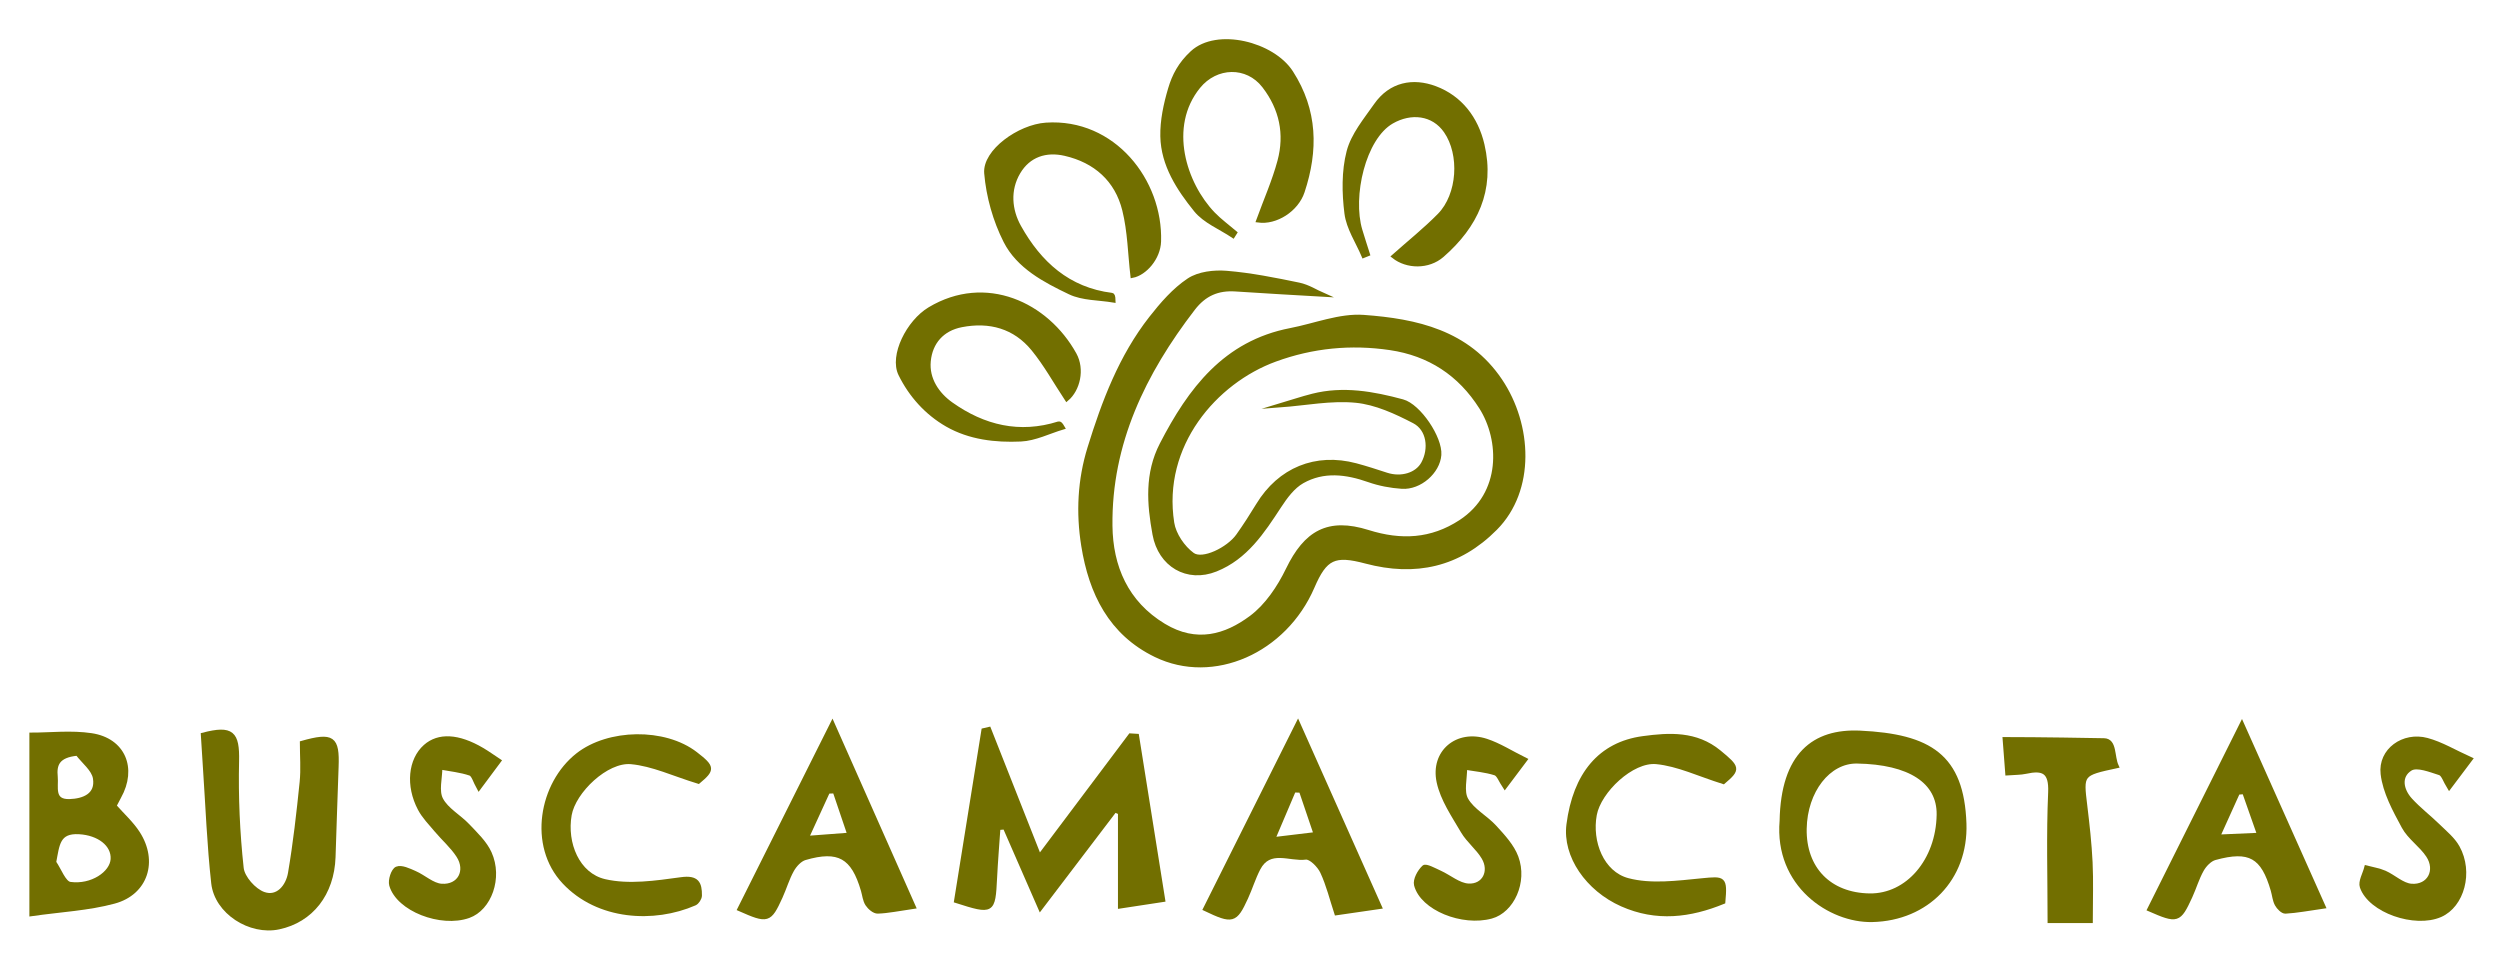
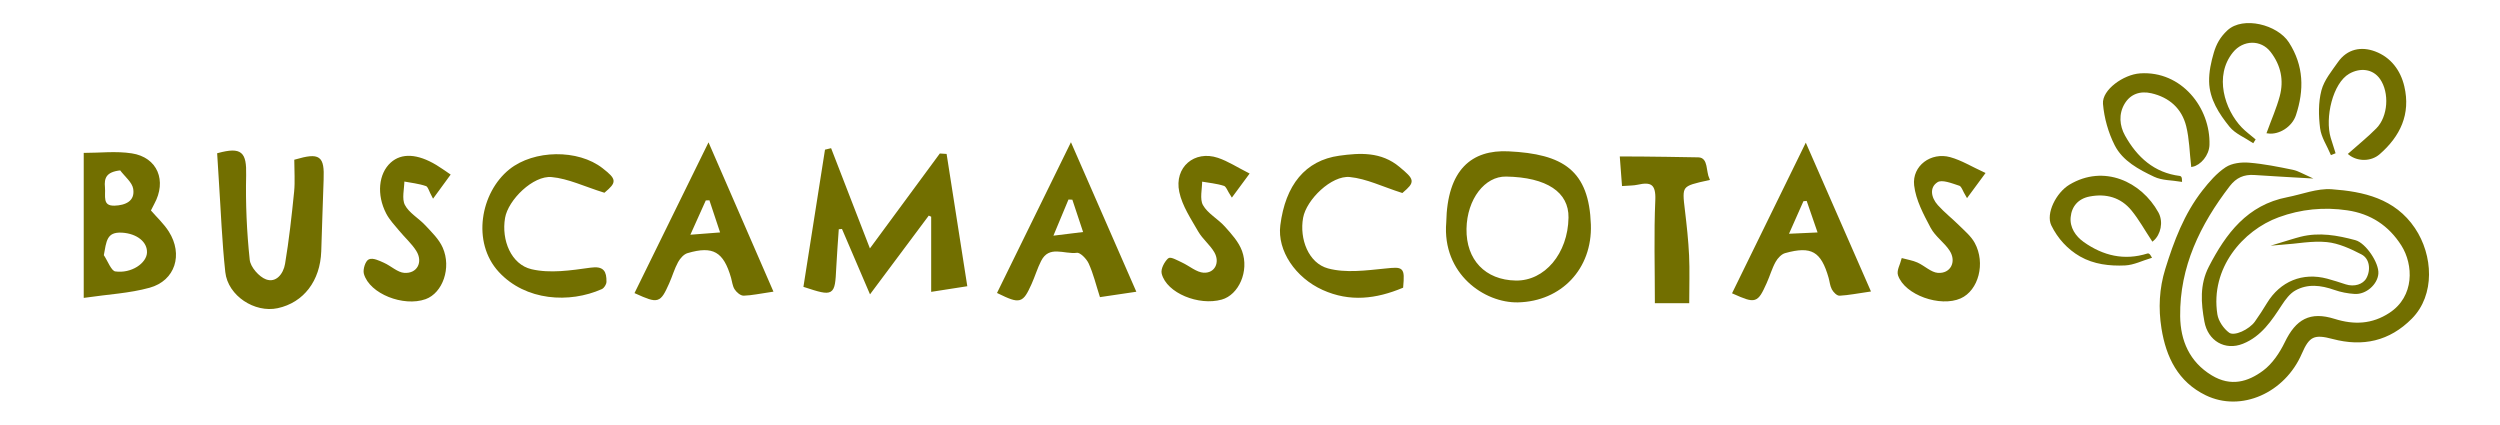
- <svg xmlns="http://www.w3.org/2000/svg" version="1.1" id="Capa_1" x="0px" y="0px" width="305px" height="117px" viewBox="0 0 305 117" enable-background="new 0 0 305 117" xml:space="preserve">
+ <svg xmlns="http://www.w3.org/2000/svg" version="1.1" id="Capa_1" x="0px" y="0px" width="530px" height="90px" viewBox="-111 13 530 90" enable-background="new -111 13 530 90" xml:space="preserve">
  <g>
-     <path fill-rule="evenodd" clip-rule="evenodd" fill="#726F00" stroke="#726F00" stroke-width="0.5" stroke-miterlimit="10" d="   M161.353,35.945c-3.363-0.198-6.985-0.386-10.603-0.635c-2.172-0.149-3.82,0.561-5.187,2.34   c-6.021,7.835-10.206,16.418-10.093,26.491c0.055,4.978,1.916,9.395,6.514,12.174c3.988,2.41,7.562,1.328,10.648-0.964   c1.908-1.414,3.421-3.671,4.479-5.856c2.197-4.538,4.924-6.12,9.791-4.592c4.018,1.262,7.734,1.084,11.292-1.241   c5.272-3.446,4.996-10.02,2.503-13.96c-2.597-4.105-6.323-6.534-11.108-7.238c-4.776-0.702-9.448-0.256-14.021,1.416   c-7.32,2.676-14.049,10.429-12.559,19.918c0.221,1.413,1.309,3.015,2.479,3.865c1.221,0.888,4.374-0.661,5.543-2.301   c0.869-1.218,1.676-2.483,2.455-3.762c2.632-4.323,7.036-6.136,11.925-4.837c1.26,0.335,2.502,0.745,3.743,1.148   c1.801,0.588,3.721,0.01,4.471-1.373c0.976-1.797,0.689-4.194-1.099-5.126c-2.224-1.157-4.671-2.284-7.109-2.523   c-3.013-0.296-6.116,0.332-9.229,0.565c1.293-0.387,2.612-0.835,3.959-1.176c3.721-0.94,7.364-0.285,10.965,0.688   c2.004,0.541,4.64,4.479,4.483,6.536c-0.156,2.048-2.369,4.029-4.568,3.884c-1.356-0.09-2.745-0.35-4.025-0.802   c-2.76-0.973-5.53-1.318-8.125,0.15c-1.14,0.645-2.046,1.874-2.79,3.013c-2.052,3.141-4.104,6.277-7.758,7.739   c-3.482,1.395-6.791-0.55-7.475-4.296c-0.682-3.727-0.963-7.423,0.873-10.977c3.451-6.68,7.727-12.397,15.721-13.941   c2.979-0.574,6.003-1.817,8.924-1.605c6.406,0.466,12.683,1.841,16.668,7.766c3.644,5.416,4.047,13.338-0.599,18.023   c-4.474,4.511-9.784,5.653-15.796,4.057c-3.843-1.021-4.966-0.515-6.524,3.1c-3.383,7.845-12.099,11.726-19.128,8.313   c-5.498-2.669-7.906-7.564-8.834-13.363c-0.643-4.028-0.443-8.016,0.756-11.895c1.742-5.635,3.818-11.153,7.502-15.857   c1.342-1.714,2.837-3.444,4.619-4.628c1.217-0.807,3.081-1.021,4.604-0.896c2.966,0.243,5.913,0.837,8.836,1.441   C159.583,34.958,160.603,35.617,161.353,35.945z" />
-     <path fill-rule="evenodd" clip-rule="evenodd" fill="#726F00" stroke="#726F00" stroke-width="0.5" stroke-miterlimit="10" d="   M153.506,26.902c0.901-2.477,1.938-4.809,2.592-7.245c0.883-3.298,0.242-6.402-1.886-9.164c-2.063-2.675-5.854-2.575-8.007,0.083   c-3.956,4.884-1.709,11.867,1.809,15.522c0.81,0.84,1.771,1.534,2.662,2.295c-0.082,0.129-0.162,0.258-0.244,0.387   c-1.545-1.035-3.441-1.784-4.557-3.166c-2.088-2.59-3.994-5.493-4.066-8.984c-0.039-1.927,0.392-3.919,0.944-5.784   c0.485-1.64,1.226-3.055,2.689-4.411c3.03-2.809,9.835-1.098,12.085,2.406c2.983,4.647,3.062,9.492,1.392,14.534   C158.179,25.611,155.645,27.202,153.506,26.902z" />
-     <path fill-rule="evenodd" clip-rule="evenodd" fill="#726F00" stroke="#726F00" stroke-width="0.5" stroke-miterlimit="10" d="   M138.16,33.652c-0.311-2.679-0.349-5.438-0.998-8.043c-0.916-3.678-3.516-5.987-7.222-6.841c-2.341-0.54-4.451,0.146-5.698,2.26   c-1.266,2.146-1.049,4.598,0.094,6.647c2.469,4.427,5.99,7.647,11.309,8.305c0.101,0.012,0.188,0.144,0.2,0.681   c-1.788-0.301-3.752-0.231-5.325-0.982c-3.059-1.46-6.271-3.147-7.853-6.262c-1.281-2.525-2.107-5.463-2.345-8.285   c-0.225-2.657,4.016-5.701,7.294-5.92c8.231-0.552,14.021,6.866,13.786,14.242C141.338,31.478,139.678,33.357,138.16,33.652z" />
-     <path fill-rule="evenodd" clip-rule="evenodd" fill="#726F00" stroke="#726F00" stroke-width="0.5" stroke-miterlimit="10" d="   M130.141,48.696c-1.402-2.124-2.574-4.256-4.09-6.11c-2.241-2.743-5.316-3.584-8.749-2.915c-2.359,0.46-3.779,2.089-3.998,4.39   c-0.208,2.196,1.046,4.042,2.747,5.246c3.954,2.804,8.326,3.869,13.109,2.356c0.103-0.032,0.238,0.041,0.498,0.495   c-1.705,0.513-3.394,1.379-5.119,1.458c-3.088,0.142-6.244-0.22-8.986-1.79c-2.493-1.428-4.445-3.599-5.705-6.166   c-1.108-2.257,0.958-6.392,3.577-7.958c6.815-4.079,14.268-0.616,17.669,5.532C132.106,45.063,131.529,47.528,130.141,48.696z" />
-     <path fill-rule="evenodd" clip-rule="evenodd" fill="#726F00" stroke="#726F00" stroke-width="0.5" stroke-miterlimit="10" d="   M170.018,31.277c1.919-1.708,3.855-3.256,5.582-5.01c2.46-2.499,2.752-7.431,0.778-10.272c-1.531-2.205-4.254-2.48-6.576-1.147   c-3.445,1.978-5.074,9.116-3.842,13.241c0.292,0.977,0.613,1.946,0.92,2.918c-0.174,0.07-0.348,0.14-0.521,0.21   c-0.729-1.724-1.863-3.397-2.088-5.185c-0.313-2.476-0.358-5.145,0.261-7.529c0.531-2.044,2.061-3.872,3.32-5.674   c1.809-2.588,4.537-3.091,7.238-2.079c3.079,1.153,5.016,3.702,5.767,6.915c1.292,5.52-0.81,9.914-4.916,13.493   C174.267,32.616,171.657,32.576,170.018,31.277z" />
+     <path fill="#726F00" stroke="#726F00" stroke-width="0.5" stroke-miterlimit="10" d="M378.05,50.517   c-3.521-0.207-7.315-0.404-11.104-0.665c-2.274-0.156-4,0.588-5.433,2.45c-6.305,8.205-10.688,17.194-10.568,27.742   c0.057,5.214,2.006,9.841,6.821,12.749c4.177,2.524,7.919,1.391,11.15-1.009c1.998-1.48,3.583-3.845,4.691-6.132   c2.301-4.753,5.156-6.41,10.254-4.811c4.207,1.323,8.1,1.136,11.823-1.299c5.522-3.607,5.233-10.492,2.622-14.619   c-2.72-4.299-6.621-6.843-11.633-7.58c-5.002-0.735-9.895-0.268-14.683,1.483c-7.666,2.802-14.712,10.921-13.153,20.86   c0.232,1.479,1.372,3.155,2.598,4.048c1.278,0.929,4.579-0.693,5.805-2.412c0.91-1.274,1.755-2.6,2.57-3.938   c2.757-4.526,7.368-6.425,12.489-5.065c1.318,0.352,2.62,0.779,3.92,1.203c1.886,0.616,3.896,0.011,4.682-1.438   c1.022-1.881,0.722-4.392-1.151-5.369c-2.328-1.211-4.891-2.391-7.444-2.641c-3.155-0.311-6.405,0.348-9.666,0.592   c1.354-0.406,2.735-0.875,4.146-1.232c3.898-0.984,7.714-0.298,11.483,0.721c2.1,0.566,4.859,4.689,4.696,6.844   c-0.163,2.146-2.481,4.22-4.784,4.068c-1.421-0.094-2.875-0.365-4.216-0.841c-2.89-1.019-5.791-1.379-8.509,0.157   c-1.194,0.676-2.143,1.962-2.922,3.157c-2.148,3.288-4.298,6.571-8.124,8.104c-3.646,1.46-7.111-0.577-7.828-4.5   c-0.715-3.903-1.009-7.772,0.913-11.495c3.615-6.995,8.093-12.982,16.465-14.599c3.12-0.601,6.286-1.903,9.346-1.681   c6.708,0.488,13.281,1.928,17.455,8.133c3.815,5.671,4.238,13.968-0.627,18.874c-4.686,4.724-10.246,5.92-16.543,4.249   c-4.022-1.07-5.199-0.54-6.831,3.246c-3.543,8.216-12.672,12.28-20.032,8.705c-5.758-2.794-8.279-7.922-9.251-13.994   c-0.675-4.219-0.464-8.395,0.791-12.456c1.825-5.902,3.998-11.68,7.857-16.606c1.405-1.795,2.971-3.606,4.837-4.847   c1.273-0.845,3.227-1.069,4.821-0.938c3.105,0.254,6.191,0.876,9.254,1.509C376.196,49.483,377.265,50.174,378.05,50.517z" />
+     <path fill="#726F00" stroke="#726F00" stroke-width="0.5" stroke-miterlimit="10" d="M369.832,41.047   c0.943-2.594,2.028-5.036,2.714-7.587c0.925-3.454,0.254-6.705-1.976-9.597c-2.16-2.801-6.131-2.696-8.385,0.087   c-4.143,5.115-1.79,12.428,1.895,16.255c0.849,0.88,1.854,1.606,2.788,2.403c-0.087,0.135-0.17,0.27-0.256,0.405   c-1.618-1.084-3.603-1.868-4.771-3.316c-2.187-2.712-4.184-5.752-4.259-9.408c-0.042-2.018,0.41-4.104,0.988-6.057   c0.509-1.718,1.284-3.199,2.816-4.62c3.174-2.941,10.3-1.15,12.656,2.519c3.123,4.867,3.206,9.941,1.457,15.221   C374.726,39.695,372.071,41.361,369.832,41.047z" />
+     <path fill="#726F00" stroke="#726F00" stroke-width="0.5" stroke-miterlimit="10" d="M353.761,48.116   c-0.325-2.806-0.365-5.695-1.045-8.423c-0.959-3.852-3.683-6.27-7.563-7.164c-2.45-0.565-4.662,0.153-5.967,2.367   c-1.326,2.247-1.099,4.815,0.099,6.961c2.585,4.636,6.273,8.008,11.842,8.697c0.106,0.013,0.198,0.151,0.211,0.713   c-1.873-0.315-3.93-0.242-5.577-1.028c-3.204-1.529-6.567-3.295-8.224-6.558c-1.341-2.645-2.206-5.721-2.456-8.677   c-0.235-2.783,4.206-5.97,7.639-6.2c8.62-0.578,14.683,7.191,14.438,14.915C357.088,45.839,355.351,47.807,353.761,48.116z" />
+     <path fill="#726F00" stroke="#726F00" stroke-width="0.5" stroke-miterlimit="10" d="M345.362,63.87   c-1.469-2.225-2.696-4.457-4.282-6.398c-2.347-2.873-5.568-3.753-9.161-3.052c-2.472,0.481-3.959,2.188-4.188,4.597   c-0.219,2.3,1.096,4.232,2.877,5.494c4.141,2.936,8.719,4.05,13.729,2.468c0.108-0.035,0.249,0.043,0.521,0.518   c-1.786,0.538-3.555,1.444-5.361,1.527c-3.233,0.147-6.539-0.231-9.411-1.875c-2.609-1.496-4.654-3.77-5.975-6.458   c-1.159-2.363,1.005-6.693,3.747-8.333c7.138-4.271,14.942-0.645,18.503,5.793C347.42,60.065,346.816,62.646,345.362,63.87z" />
+     <path fill="#726F00" stroke="#726F00" stroke-width="0.5" stroke-miterlimit="10" d="M387.123,45.628   c2.012-1.789,4.037-3.41,5.846-5.246c2.577-2.617,2.882-7.782,0.814-10.758c-1.602-2.309-4.454-2.597-6.886-1.201   c-3.607,2.071-5.313,9.546-4.024,13.866c0.307,1.024,0.644,2.039,0.964,3.056c-0.183,0.074-0.363,0.147-0.545,0.22   c-0.764-1.805-1.951-3.558-2.187-5.43c-0.328-2.593-0.375-5.388,0.273-7.885c0.555-2.14,2.159-4.055,3.476-5.941   c1.896-2.71,4.752-3.237,7.58-2.177c3.226,1.207,5.254,3.876,6.04,7.242c1.353,5.78-0.848,10.382-5.147,14.13   C391.574,47.031,388.841,46.989,387.123,45.628z" />
  </g>
-   <path fill-rule="evenodd" clip-rule="evenodd" fill="#726F00" stroke="#726F00" stroke-width="0.5" stroke-miterlimit="10" d="  M126.913,110.828c-1.627-3.723-2.973-6.803-4.319-9.885c-0.264,0.024-0.527,0.048-0.791,0.072c-0.138,2.03-0.307,4.06-0.408,6.093  c-0.209,4.192-0.268,4.24-4.753,2.805c1.108-6.908,2.223-13.863,3.338-20.818c0.226-0.053,0.452-0.106,0.678-0.159  c1.992,5.047,3.985,10.094,6.145,15.564c3.913-5.212,7.506-9.993,11.098-14.776c0.271,0.017,0.541,0.034,0.813,0.051  c1.049,6.574,2.098,13.15,3.192,20.014c-1.707,0.26-3.326,0.507-5.265,0.804c0-4.035,0-7.746,0-11.456  c-0.208-0.093-0.416-0.186-0.624-0.276C133.137,102.645,130.257,106.431,126.913,110.828z" />
-   <path fill-rule="evenodd" clip-rule="evenodd" fill="#726F00" stroke="#726F00" stroke-width="0.5" stroke-miterlimit="10" d="  M217.362,100.141c0.154-8.073,3.932-11.017,9.552-10.754c8.519,0.398,12.458,2.866,12.743,11.087  c0.233,6.72-4.569,11.611-11.23,11.767C223.287,112.36,216.699,107.969,217.362,100.141z M220.166,101.109  c-0.084,4.866,3.022,8.061,7.915,8.139c4.64,0.074,8.354-4.261,8.44-9.853c0.063-4.045-3.531-6.387-9.964-6.493  C223.082,92.845,220.247,96.485,220.166,101.109z" />
-   <path fill-rule="evenodd" clip-rule="evenodd" fill="#726F00" stroke="#726F00" stroke-width="0.5" stroke-miterlimit="10" d="  M36.832,90.633c3.761-1.06,4.364-0.614,4.228,2.926c-0.141,3.671-0.244,7.344-0.373,11.016c-0.157,4.458-2.708,7.722-6.679,8.563  c-3.494,0.741-7.598-1.858-7.99-5.396c-0.518-4.674-0.692-9.386-1.011-14.082c-0.091-1.346-0.171-2.692-0.255-4.024  c3.57-0.934,4.243-0.19,4.166,3.224c-0.099,4.35,0.092,8.729,0.563,13.052c0.128,1.174,1.519,2.731,2.676,3.146  c1.73,0.618,2.952-0.923,3.225-2.52c0.628-3.68,1.043-7.399,1.424-11.113C36.968,93.829,36.832,92.204,36.832,90.633z" />
-   <path fill-rule="evenodd" clip-rule="evenodd" fill="#726F00" stroke="#726F00" stroke-width="0.5" stroke-miterlimit="10" d="  M3.835,89.627c2.297,0,4.857-0.301,7.317,0.069c3.905,0.588,5.331,4.048,3.388,7.516c-0.205,0.366-0.388,0.742-0.58,1.11  c1.003,1.141,2.101,2.121,2.87,3.314c2.211,3.43,0.989,7.307-2.906,8.363c-3.141,0.851-6.469,1.008-10.089,1.527  C3.835,104.185,3.835,97.226,3.835,89.627z M6.605,105.203c0.647,0.921,1.199,2.534,1.958,2.639  c2.633,0.361,5.082-1.306,5.183-3.026c0.104-1.796-1.694-3.156-4.088-3.291C7.055,101.376,7.021,103.024,6.605,105.203z   M9.444,91.946c-2.45,0.23-2.798,1.357-2.649,2.819c0.125,1.224-0.5,3.038,1.691,2.973c1.715-0.052,3.437-0.719,3.101-2.797  C11.413,93.856,10.192,92.939,9.444,91.946z" />
-   <path fill-rule="evenodd" clip-rule="evenodd" fill="#726F00" stroke="#726F00" stroke-width="0.5" stroke-miterlimit="10" d="  M111.474,110.628c-1.9,0.274-3.143,0.547-4.393,0.584c-0.426,0.013-1-0.48-1.272-0.896c-0.313-0.479-0.363-1.126-0.531-1.699  c-1.2-4.113-2.958-5.134-7.075-3.932c-0.621,0.182-1.23,0.854-1.568,1.455c-0.582,1.034-0.91,2.205-1.407,3.292  c-1.352,2.954-1.55,3.009-5.016,1.477c3.665-7.321,7.325-14.632,11.341-22.653C104.978,95.98,108.128,103.083,111.474,110.628z   M103.627,101.834c-0.689-2.036-1.24-3.663-1.791-5.29c-0.274,0.011-0.547,0.021-0.821,0.03c-0.768,1.678-1.538,3.356-2.591,5.655  C100.48,102.074,101.762,101.977,103.627,101.834z" />
-   <path fill-rule="evenodd" clip-rule="evenodd" fill="#726F00" stroke="#726F00" stroke-width="0.5" stroke-miterlimit="10" d="  M147.022,110.894c3.644-7.287,7.286-14.571,11.33-22.659c3.438,7.711,6.621,14.852,9.991,22.41c-2.066,0.3-3.544,0.515-5.309,0.771  c-0.572-1.738-0.988-3.472-1.73-5.055c-0.357-0.762-1.405-1.815-2.008-1.736c-1.95,0.26-4.431-1.249-5.779,1.356  c-0.587,1.136-0.96,2.38-1.494,3.544C150.696,112.411,150.381,112.495,147.022,110.894z M158.716,96.461  c-0.287-0.012-0.576-0.022-0.863-0.033c-0.75,1.767-1.501,3.532-2.533,5.958c2.123-0.256,3.463-0.417,5.192-0.624  C159.818,99.716,159.268,98.088,158.716,96.461z" />
-   <path fill-rule="evenodd" clip-rule="evenodd" fill="#726F00" stroke="#726F00" stroke-width="0.5" stroke-miterlimit="10" d="  M262.213,110.938c3.689-7.393,7.296-14.618,11.298-22.637c3.407,7.632,6.589,14.755,9.959,22.302  c-1.881,0.269-3.257,0.536-4.645,0.614c-0.346,0.02-0.849-0.497-1.06-0.886c-0.275-0.512-0.32-1.144-0.486-1.717  c-1.206-4.16-2.819-5.101-7.056-3.934c-0.624,0.171-1.25,0.828-1.589,1.424c-0.587,1.029-0.915,2.204-1.416,3.288  C265.84,112.386,265.654,112.44,262.213,110.938z M275.621,101.846c-0.732-2.083-1.281-3.646-1.832-5.209  c-0.253,0.02-0.507,0.041-0.761,0.063c-0.734,1.624-1.469,3.248-2.428,5.368C272.501,101.984,273.729,101.93,275.621,101.846z" />
-   <path fill-rule="evenodd" clip-rule="evenodd" fill="#726F00" stroke="#726F00" stroke-width="0.5" stroke-miterlimit="10" d="  M210.259,95.41c-2.974-0.928-5.529-2.177-8.181-2.435c-2.983-0.288-6.986,3.54-7.517,6.416c-0.611,3.308,0.856,7.141,4.039,7.986  c2.824,0.751,6.039,0.315,9.043,0.021c2.687-0.261,2.859-0.305,2.602,2.64c-4.067,1.66-8.145,2.182-12.369,0.307  c-4.195-1.863-7.012-5.937-6.521-9.748c0.792-6.132,3.857-9.832,9.085-10.54c3.219-0.435,6.477-0.63,9.303,1.695  C212.046,93.647,212.116,93.834,210.259,95.41z" />
-   <path fill-rule="evenodd" clip-rule="evenodd" fill="#726F00" stroke="#726F00" stroke-width="0.5" stroke-miterlimit="10" d="  M85.208,95.371c-3.009-0.918-5.569-2.15-8.22-2.391c-2.997-0.271-6.987,3.564-7.491,6.43c-0.611,3.47,0.964,7.328,4.283,8.093  c2.941,0.678,6.239,0.187,9.318-0.236c1.947-0.269,2.303,0.487,2.289,1.984c-0.002,0.334-0.325,0.839-0.628,0.972  c-4.992,2.177-11.787,1.803-15.927-2.603c-4.202-4.47-2.808-12.013,1.645-15.511c3.76-2.954,10.598-3.076,14.388-0.151  C86.995,93.602,86.977,93.885,85.208,95.371z" />
-   <path fill-rule="evenodd" clip-rule="evenodd" fill="#726F00" stroke="#726F00" stroke-width="0.5" stroke-miterlimit="10" d="  M255.071,112.366c-1.726,0-3.142,0-5.016,0c0-5.313-0.162-10.506,0.069-15.682c0.113-2.58-0.858-2.996-2.994-2.523  c-0.64,0.141-1.317,0.116-2.24,0.187c-0.108-1.421-0.204-2.664-0.32-4.176c4.168,0,10.757,0.112,12.121,0.141  s0.996,1.979,1.545,3.16c-4.341,0.936-4.313,0.932-3.835,4.845c0.278,2.293,0.535,4.594,0.646,6.899  C255.157,107.501,255.071,109.796,255.071,112.366z" />
-   <path fill-rule="evenodd" clip-rule="evenodd" fill="#726F00" stroke="#726F00" stroke-width="0.5" stroke-miterlimit="10" d="  M186.084,92.683c-0.884,1.175-1.525,2.028-2.497,3.32c-0.508-0.749-0.743-1.52-1.181-1.658c-1.176-0.374-2.438-0.478-3.664-0.688  c0.012,1.319-0.424,2.892,0.145,3.896c0.761,1.342,2.388,2.162,3.476,3.358c1.015,1.112,2.128,2.304,2.636,3.671  c1.12,3.021-0.515,6.542-3.058,7.239c-3.534,0.97-8.439-1.004-9.178-3.853c-0.164-0.632,0.404-1.669,0.952-2.174  c0.245-0.226,1.296,0.357,1.945,0.652c1.176,0.532,2.303,1.533,3.489,1.597c1.912,0.102,2.838-1.742,1.838-3.423  c-0.688-1.161-1.853-2.04-2.533-3.205c-1.127-1.929-2.479-3.891-2.935-6.011c-0.787-3.661,2.275-6.188,5.811-5.029  C182.902,90.89,184.339,91.821,186.084,92.683z" />
-   <path fill-rule="evenodd" clip-rule="evenodd" fill="#726F00" stroke="#726F00" stroke-width="0.5" stroke-miterlimit="10" d="  M60.892,92.822c-0.745,1-1.382,1.856-2.477,3.327c-0.458-0.811-0.64-1.626-1.053-1.767c-1.163-0.397-2.419-0.518-3.64-0.746  c-0.007,1.314-0.448,2.854,0.089,3.883c0.67,1.283,2.205,2.092,3.259,3.207c0.981,1.037,2.097,2.085,2.667,3.348  c1.365,3.026-0.013,6.78-2.573,7.683c-3.38,1.189-8.593-0.825-9.43-3.772c-0.17-0.598,0.227-1.822,0.677-2.014  c0.562-0.236,1.488,0.212,2.189,0.52c1.114,0.485,2.145,1.494,3.262,1.575c2.188,0.158,3.242-1.821,2.05-3.668  c-0.732-1.136-1.797-2.054-2.677-3.099c-0.71-0.845-1.512-1.658-2.02-2.619c-1.498-2.834-1.164-5.985,0.669-7.61  c1.625-1.441,4.024-1.316,6.922,0.385C59.457,91.835,60.069,92.279,60.892,92.822z" />
-   <path fill-rule="evenodd" clip-rule="evenodd" fill="#726F00" stroke="#726F00" stroke-width="0.5" stroke-miterlimit="10" d="  M301.41,92.608c-0.932,1.239-1.57,2.088-2.608,3.468c-0.501-0.806-0.717-1.611-1.146-1.748c-1.171-0.371-2.786-1.03-3.581-0.536  c-1.432,0.89-1.116,2.584-0.003,3.801c1.034,1.132,2.271,2.074,3.372,3.147c0.849,0.83,1.831,1.621,2.392,2.631  c1.685,3.036,0.566,7.104-2.119,8.275c-3.106,1.354-8.563-0.526-9.568-3.441c-0.224-0.65,0.339-1.572,0.541-2.369  c0.752,0.203,1.544,0.315,2.248,0.626c1.112,0.492,2.134,1.516,3.25,1.604c2.159,0.171,3.238-1.866,2.028-3.694  c-0.839-1.27-2.26-2.187-2.97-3.504c-1.098-2.036-2.303-4.224-2.561-6.452c-0.334-2.878,2.535-4.918,5.412-4.142  C297.847,90.746,299.458,91.729,301.41,92.608z" />
+   <path fill="#726F00" stroke="#726F00" stroke-width="0.5" stroke-miterlimit="10" d="M73.499,74.903  c-2.202-5.133-4.022-9.382-5.842-13.632c-0.358,0.031-0.714,0.065-1.07,0.099c-0.187,2.8-0.416,5.6-0.552,8.402  c-0.283,5.782-0.363,5.848-6.43,3.87c1.499-9.528,3.007-19.121,4.516-28.711c0.306-0.075,0.612-0.148,0.918-0.221  c2.694,6.96,5.39,13.921,8.313,21.466c5.293-7.188,10.154-13.783,15.012-20.378c0.367,0.023,0.732,0.046,1.1,0.07  c1.42,9.068,2.839,18.136,4.318,27.603c-2.309,0.358-4.499,0.699-7.122,1.11c0-5.565,0-10.683,0-15.802  c-0.281-0.128-0.563-0.256-0.844-0.379C81.918,63.616,78.022,68.841,73.499,74.903z" />
+   <path fill="#726F00" stroke="#726F00" stroke-width="0.5" stroke-miterlimit="10" d="M195.854,60.164  c0.209-11.133,5.32-15.194,12.924-14.832c11.524,0.55,16.852,3.954,17.238,15.292c0.315,9.268-6.182,16.013-15.191,16.229  C203.871,77.017,194.959,70.96,195.854,60.164z M199.649,61.5c-0.113,6.71,4.087,11.117,10.708,11.226  c6.276,0.102,11.302-5.879,11.416-13.59c0.086-5.58-4.775-8.809-13.479-8.955C203.595,50.103,199.758,55.121,199.649,61.5z" />
+   <path fill="#726F00" stroke="#726F00" stroke-width="0.5" stroke-miterlimit="10" d="M-48.362,47.051  c5.088-1.463,5.904-0.846,5.72,4.035c-0.19,5.064-0.33,10.13-0.504,15.194c-0.213,6.148-3.663,10.649-9.036,11.811  c-4.727,1.021-10.278-2.564-10.808-7.442c-0.701-6.446-0.937-12.947-1.368-19.422c-0.123-1.855-0.231-3.711-0.345-5.549  c4.829-1.289,5.74-0.264,5.636,4.445c-0.134,6,0.125,12.039,0.762,18.002c0.173,1.619,2.055,3.766,3.62,4.34  c2.34,0.852,3.993-1.274,4.362-3.477c0.85-5.076,1.411-10.205,1.927-15.328C-48.179,51.459-48.362,49.218-48.362,47.051z" />
+   <path fill="#726F00" stroke="#726F00" stroke-width="0.5" stroke-miterlimit="10" d="M-93,45.664c3.107,0,6.57-0.416,9.897,0.094  c5.284,0.813,7.212,5.584,4.584,10.367c-0.278,0.505-0.525,1.023-0.785,1.531c1.356,1.573,2.842,2.926,3.883,4.571  c2.991,4.729,1.337,10.078-3.931,11.533c-4.249,1.173-8.751,1.391-13.648,2.105C-93,65.742-93,56.146-93,45.664z M-89.252,67.146  c0.875,1.271,1.622,3.495,2.648,3.641c3.562,0.498,6.875-1.802,7.012-4.173c0.141-2.479-2.291-4.354-5.53-4.539  C-88.644,61.868-88.69,64.141-89.252,67.146z M-85.412,48.861c-3.314,0.318-3.785,1.872-3.584,3.889  c0.169,1.687-0.676,4.188,2.288,4.1c2.321-0.071,4.65-0.991,4.195-3.857C-82.749,51.496-84.401,50.232-85.412,48.861z" />
+   <path fill="#726F00" stroke="#726F00" stroke-width="0.5" stroke-miterlimit="10" d="M52.613,74.628  c-2.57,0.378-4.252,0.755-5.943,0.805c-0.577,0.019-1.353-0.661-1.721-1.234c-0.423-0.661-0.491-1.554-0.718-2.344  c-1.623-5.673-4.001-7.082-9.571-5.423c-0.84,0.251-1.664,1.178-2.121,2.008c-0.787,1.425-1.231,3.041-1.903,4.539  c-1.829,4.075-2.097,4.15-6.786,2.037c4.958-10.098,9.91-20.18,15.343-31.243C43.825,54.427,48.085,64.223,52.613,74.628z   M41.997,62.5c-0.932-2.809-1.678-5.052-2.423-7.297c-0.371,0.015-0.74,0.029-1.111,0.042c-1.039,2.313-2.08,4.628-3.505,7.799  C37.74,62.831,39.475,62.696,41.997,62.5z" />
+   <path fill="#726F00" stroke="#726F00" stroke-width="0.5" stroke-miterlimit="10" d="M100.7,74.995  c4.93-10.05,9.858-20.097,15.327-31.252c4.652,10.635,8.958,20.484,13.516,30.907c-2.794,0.415-4.793,0.712-7.181,1.064  c-0.774-2.397-1.337-4.789-2.34-6.972c-0.483-1.051-1.902-2.503-2.717-2.396c-2.638,0.359-5.994-1.721-7.817,1.87  c-0.795,1.567-1.299,3.283-2.021,4.891C105.671,77.088,105.246,77.203,100.7,74.995z M116.52,55.089  c-0.386-0.016-0.778-0.029-1.166-0.046c-1.015,2.438-2.032,4.872-3.427,8.219c2.872-0.354,4.684-0.576,7.023-0.861  C118.012,59.577,117.267,57.333,116.52,55.089z" />
+   <path fill="#726F00" stroke="#726F00" stroke-width="0.5" stroke-miterlimit="10" d="M256.529,75.056  c4.991-10.196,9.871-20.16,15.286-31.221c4.608,10.527,8.912,20.35,13.472,30.759c-2.547,0.371-4.408,0.738-6.285,0.846  c-0.469,0.027-1.147-0.683-1.433-1.221c-0.373-0.707-0.434-1.577-0.657-2.369c-1.633-5.737-3.815-7.034-9.547-5.426  c-0.844,0.238-1.691,1.143-2.148,1.964c-0.796,1.421-1.238,3.042-1.915,4.536C261.437,77.054,261.185,77.127,256.529,75.056z   M274.669,62.515c-0.991-2.871-1.735-5.026-2.479-7.184c-0.341,0.027-0.686,0.058-1.03,0.088c-0.991,2.239-1.987,4.478-3.284,7.404  C270.447,62.707,272.108,62.632,274.669,62.515z" />
+   <path fill="#726F00" stroke="#726F00" stroke-width="0.5" stroke-miterlimit="10" d="M186.246,53.639  c-4.022-1.279-7.478-3.003-11.066-3.358c-4.033-0.396-9.45,4.883-10.168,8.848c-0.827,4.564,1.157,9.851,5.463,11.016  c3.82,1.036,8.17,0.434,12.232,0.029c3.636-0.361,3.869-0.42,3.521,3.642c-5.5,2.287-11.019,3.009-16.731,0.423  c-5.676-2.57-9.487-8.189-8.822-13.443c1.07-8.459,5.219-13.561,12.29-14.539c4.355-0.6,8.763-0.867,12.586,2.338  C188.665,51.208,188.76,51.466,186.246,53.639z" />
+   <path fill="#726F00" stroke="#726F00" stroke-width="0.5" stroke-miterlimit="10" d="M17.081,53.585  c-4.07-1.265-7.534-2.964-11.12-3.296c-4.054-0.375-9.452,4.914-10.134,8.867C-5,63.941-2.869,69.263,1.621,70.317  c3.979,0.937,8.44,0.258,12.605-0.325c2.634-0.37,3.115,0.671,3.097,2.736c-0.003,0.461-0.44,1.157-0.85,1.34  C9.72,77.072,0.527,76.556-5.073,70.48c-5.684-6.166-3.798-16.568,2.226-21.393c5.086-4.075,14.336-4.242,19.464-0.209  C19.498,51.146,19.474,51.536,17.081,53.585z" />
+   <path fill="#726F00" stroke="#726F00" stroke-width="0.5" stroke-miterlimit="10" d="M246.867,77.025c-2.333,0-4.249,0-6.785,0  c0-7.328-0.219-14.491,0.094-21.629c0.152-3.559-1.161-4.132-4.05-3.479c-0.865,0.195-1.783,0.161-3.029,0.258  c-0.147-1.959-0.276-3.674-0.434-5.759c5.638,0,14.552,0.155,16.396,0.193c1.845,0.041,1.347,2.73,2.091,4.359  c-5.873,1.292-5.836,1.285-5.189,6.684c0.378,3.163,0.725,6.335,0.875,9.514C246.985,70.315,246.867,73.481,246.867,77.025z" />
+   <path fill="#726F00" stroke="#726F00" stroke-width="0.5" stroke-miterlimit="10" d="M153.544,49.879  c-1.196,1.619-2.064,2.797-3.378,4.579c-0.688-1.033-1.005-2.098-1.598-2.287c-1.59-0.517-3.298-0.66-4.957-0.95  c0.016,1.821-0.574,3.989,0.196,5.374c1.029,1.852,3.231,2.981,4.702,4.632c1.373,1.535,2.879,3.178,3.566,5.063  c1.515,4.167-0.696,9.023-4.136,9.982c-4.782,1.34-11.417-1.383-12.416-5.313c-0.222-0.871,0.545-2.302,1.286-2.999  c0.332-0.311,1.754,0.492,2.632,0.899c1.591,0.735,3.116,2.115,4.719,2.203c2.586,0.141,3.838-2.403,2.485-4.721  c-0.929-1.602-2.505-2.813-3.426-4.419c-1.524-2.661-3.353-5.368-3.969-8.291c-1.064-5.05,3.077-8.536,7.861-6.937  C149.24,47.406,151.184,48.689,153.544,49.879z" />
+   <path fill="#726F00" stroke="#726F00" stroke-width="0.5" stroke-miterlimit="10" d="M-15.814,50.071  c-1.007,1.379-1.87,2.559-3.351,4.588c-0.619-1.119-0.866-2.242-1.424-2.437c-1.573-0.548-3.272-0.715-4.924-1.028  c-0.01,1.812-0.606,3.937,0.12,5.355c0.907,1.771,2.983,2.885,4.409,4.424c1.328,1.43,2.837,2.873,3.608,4.616  c1.847,4.173-0.017,9.35-3.481,10.597c-4.572,1.639-11.624-1.138-12.757-5.203c-0.229-0.825,0.308-2.512,0.917-2.777  c0.761-0.326,2.013,0.294,2.961,0.718c1.507,0.668,2.901,2.06,4.413,2.172c2.958,0.219,4.385-2.512,2.773-5.059  c-0.991-1.567-2.432-2.834-3.623-4.275c-0.96-1.165-2.045-2.287-2.732-3.611c-2.027-3.909-1.575-8.254,0.904-10.495  c2.199-1.988,5.445-1.816,9.365,0.531C-17.755,48.709-16.928,49.322-15.814,50.071z" />
+   <path fill="#726F00" stroke="#726F00" stroke-width="0.5" stroke-miterlimit="10" d="M309.555,49.774  c-1.259,1.711-2.124,2.879-3.527,4.784c-0.678-1.113-0.971-2.222-1.55-2.411c-1.585-0.512-3.771-1.421-4.845-0.739  c-1.938,1.227-1.511,3.564-0.004,5.243c1.397,1.56,3.072,2.859,4.561,4.34c1.149,1.144,2.478,2.236,3.236,3.628  c2.279,4.188,0.766,9.798-2.868,11.413c-4.2,1.867-11.581-0.726-12.942-4.746c-0.302-0.896,0.459-2.168,0.731-3.268  c1.018,0.281,2.09,0.434,3.042,0.863c1.504,0.679,2.888,2.093,4.396,2.213c2.921,0.234,4.379-2.573,2.742-5.095  c-1.134-1.753-3.056-3.016-4.017-4.832c-1.483-2.809-3.115-5.826-3.464-8.899c-0.452-3.969,3.43-6.783,7.322-5.713  C304.736,47.208,306.913,48.562,309.555,49.774z" />
</svg>
